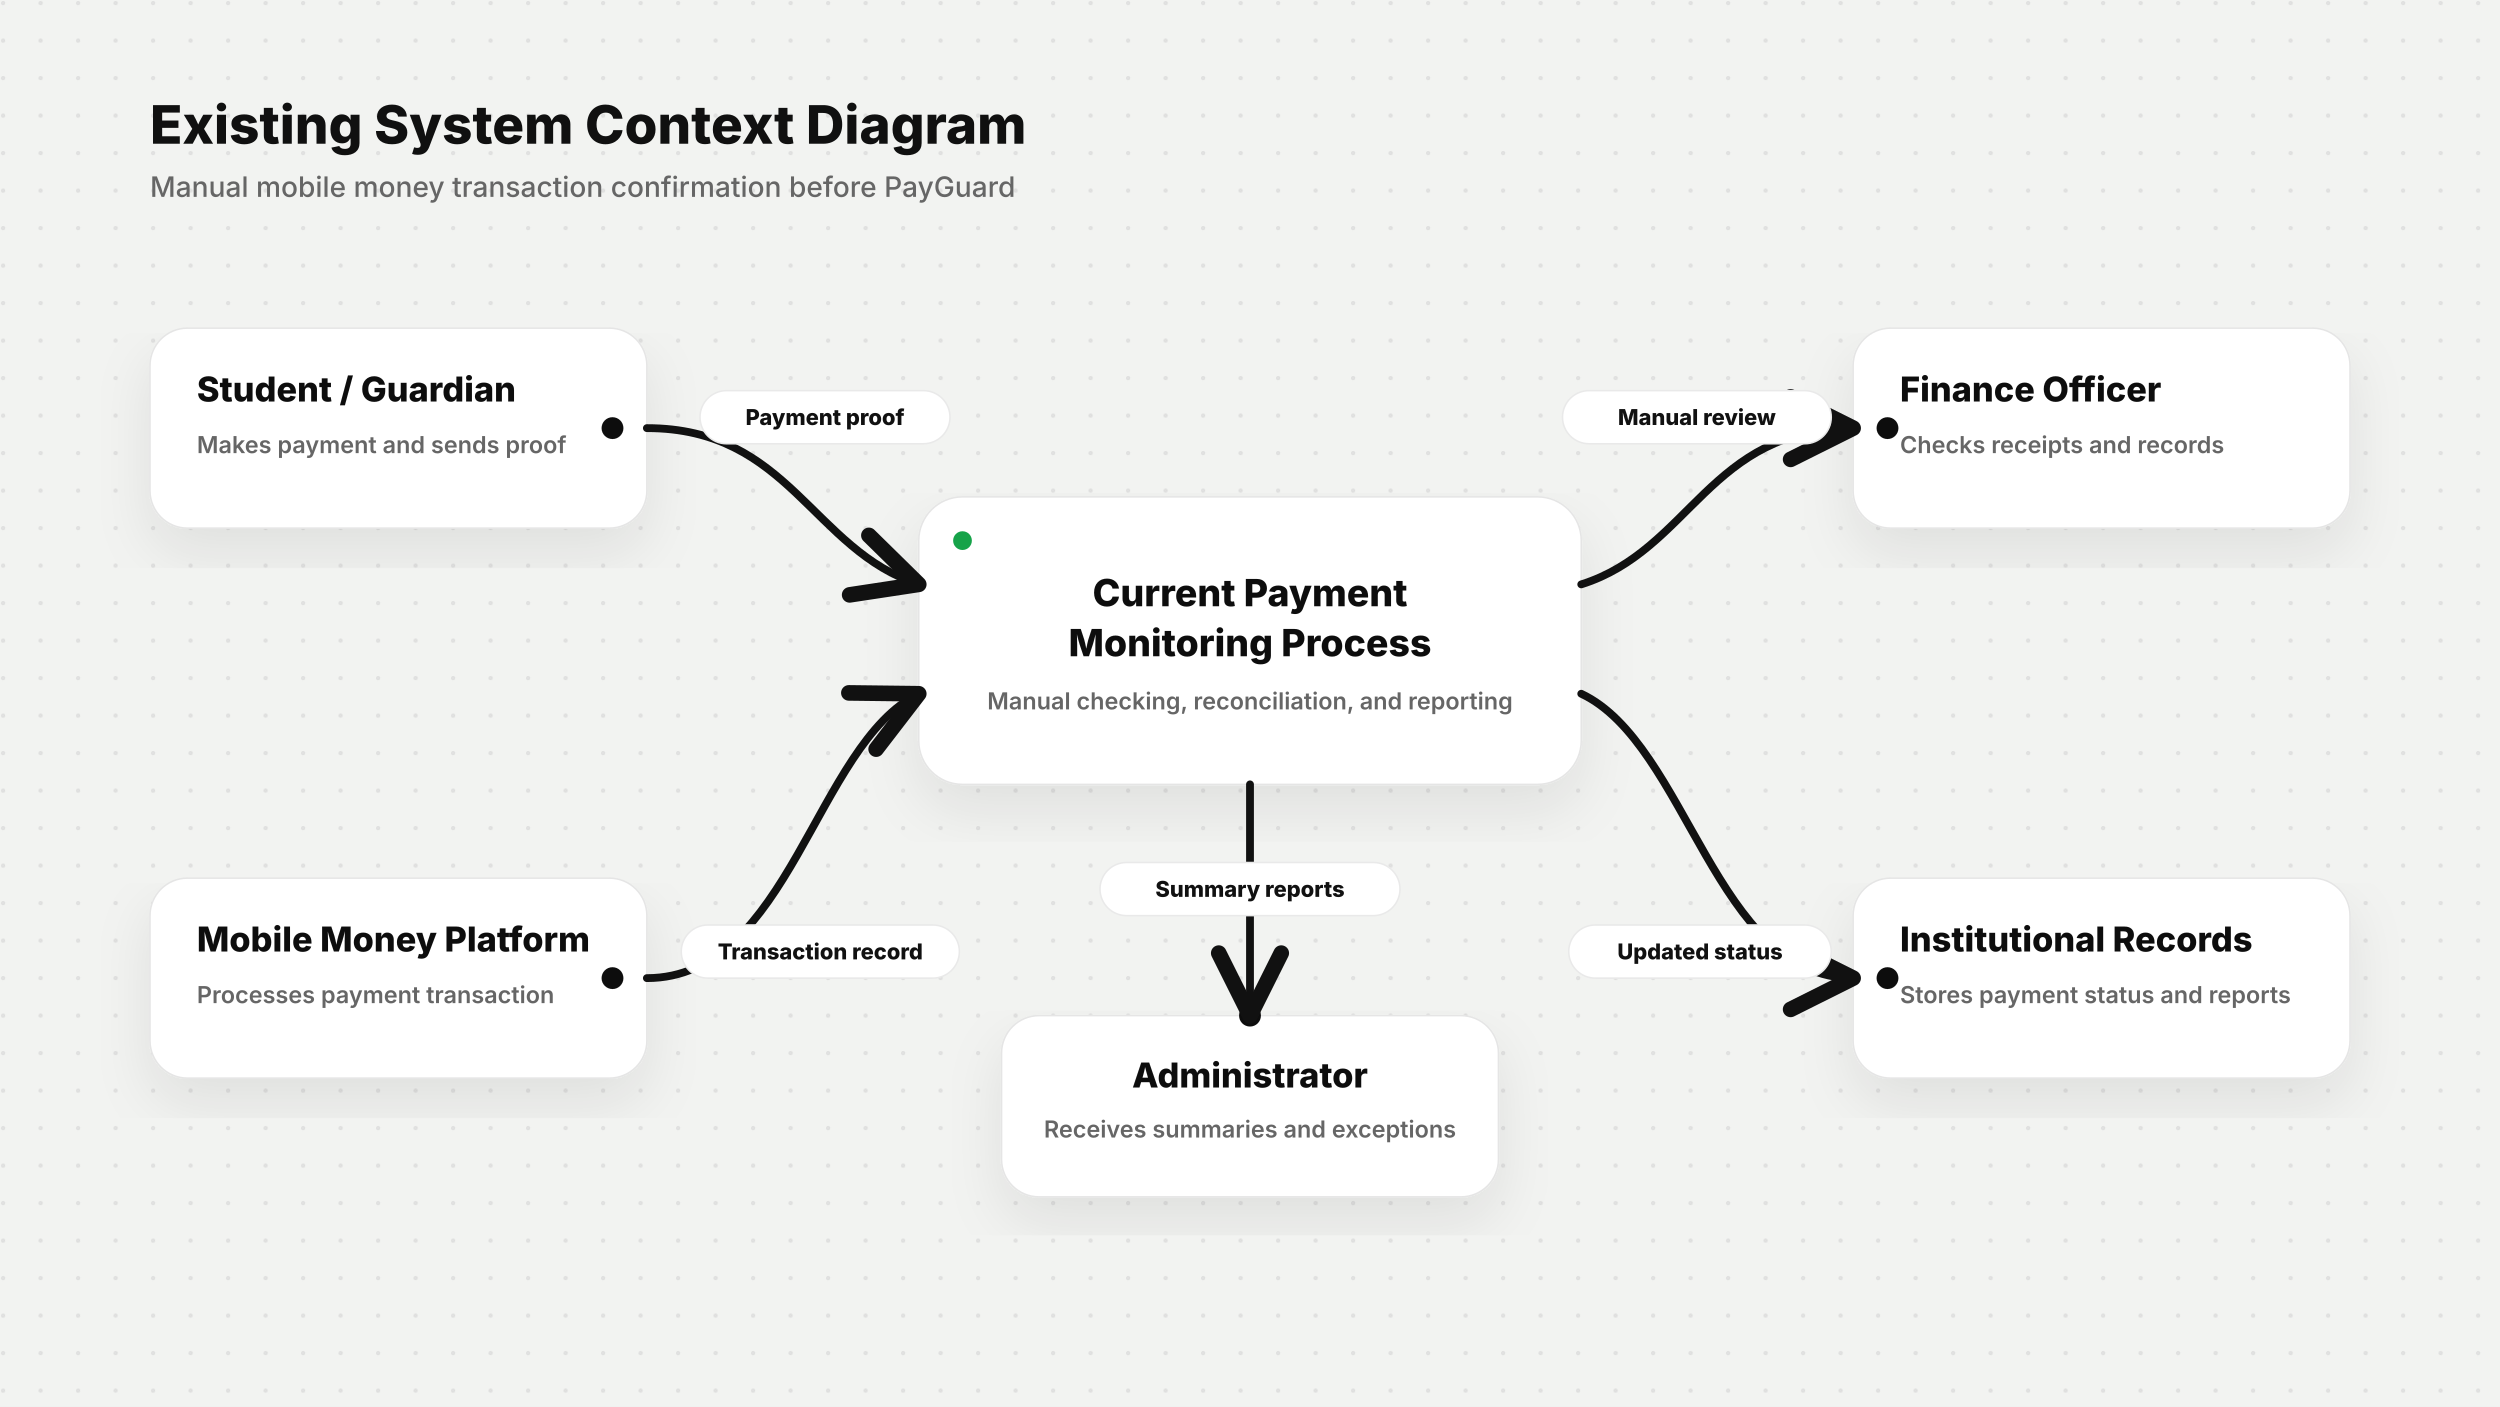
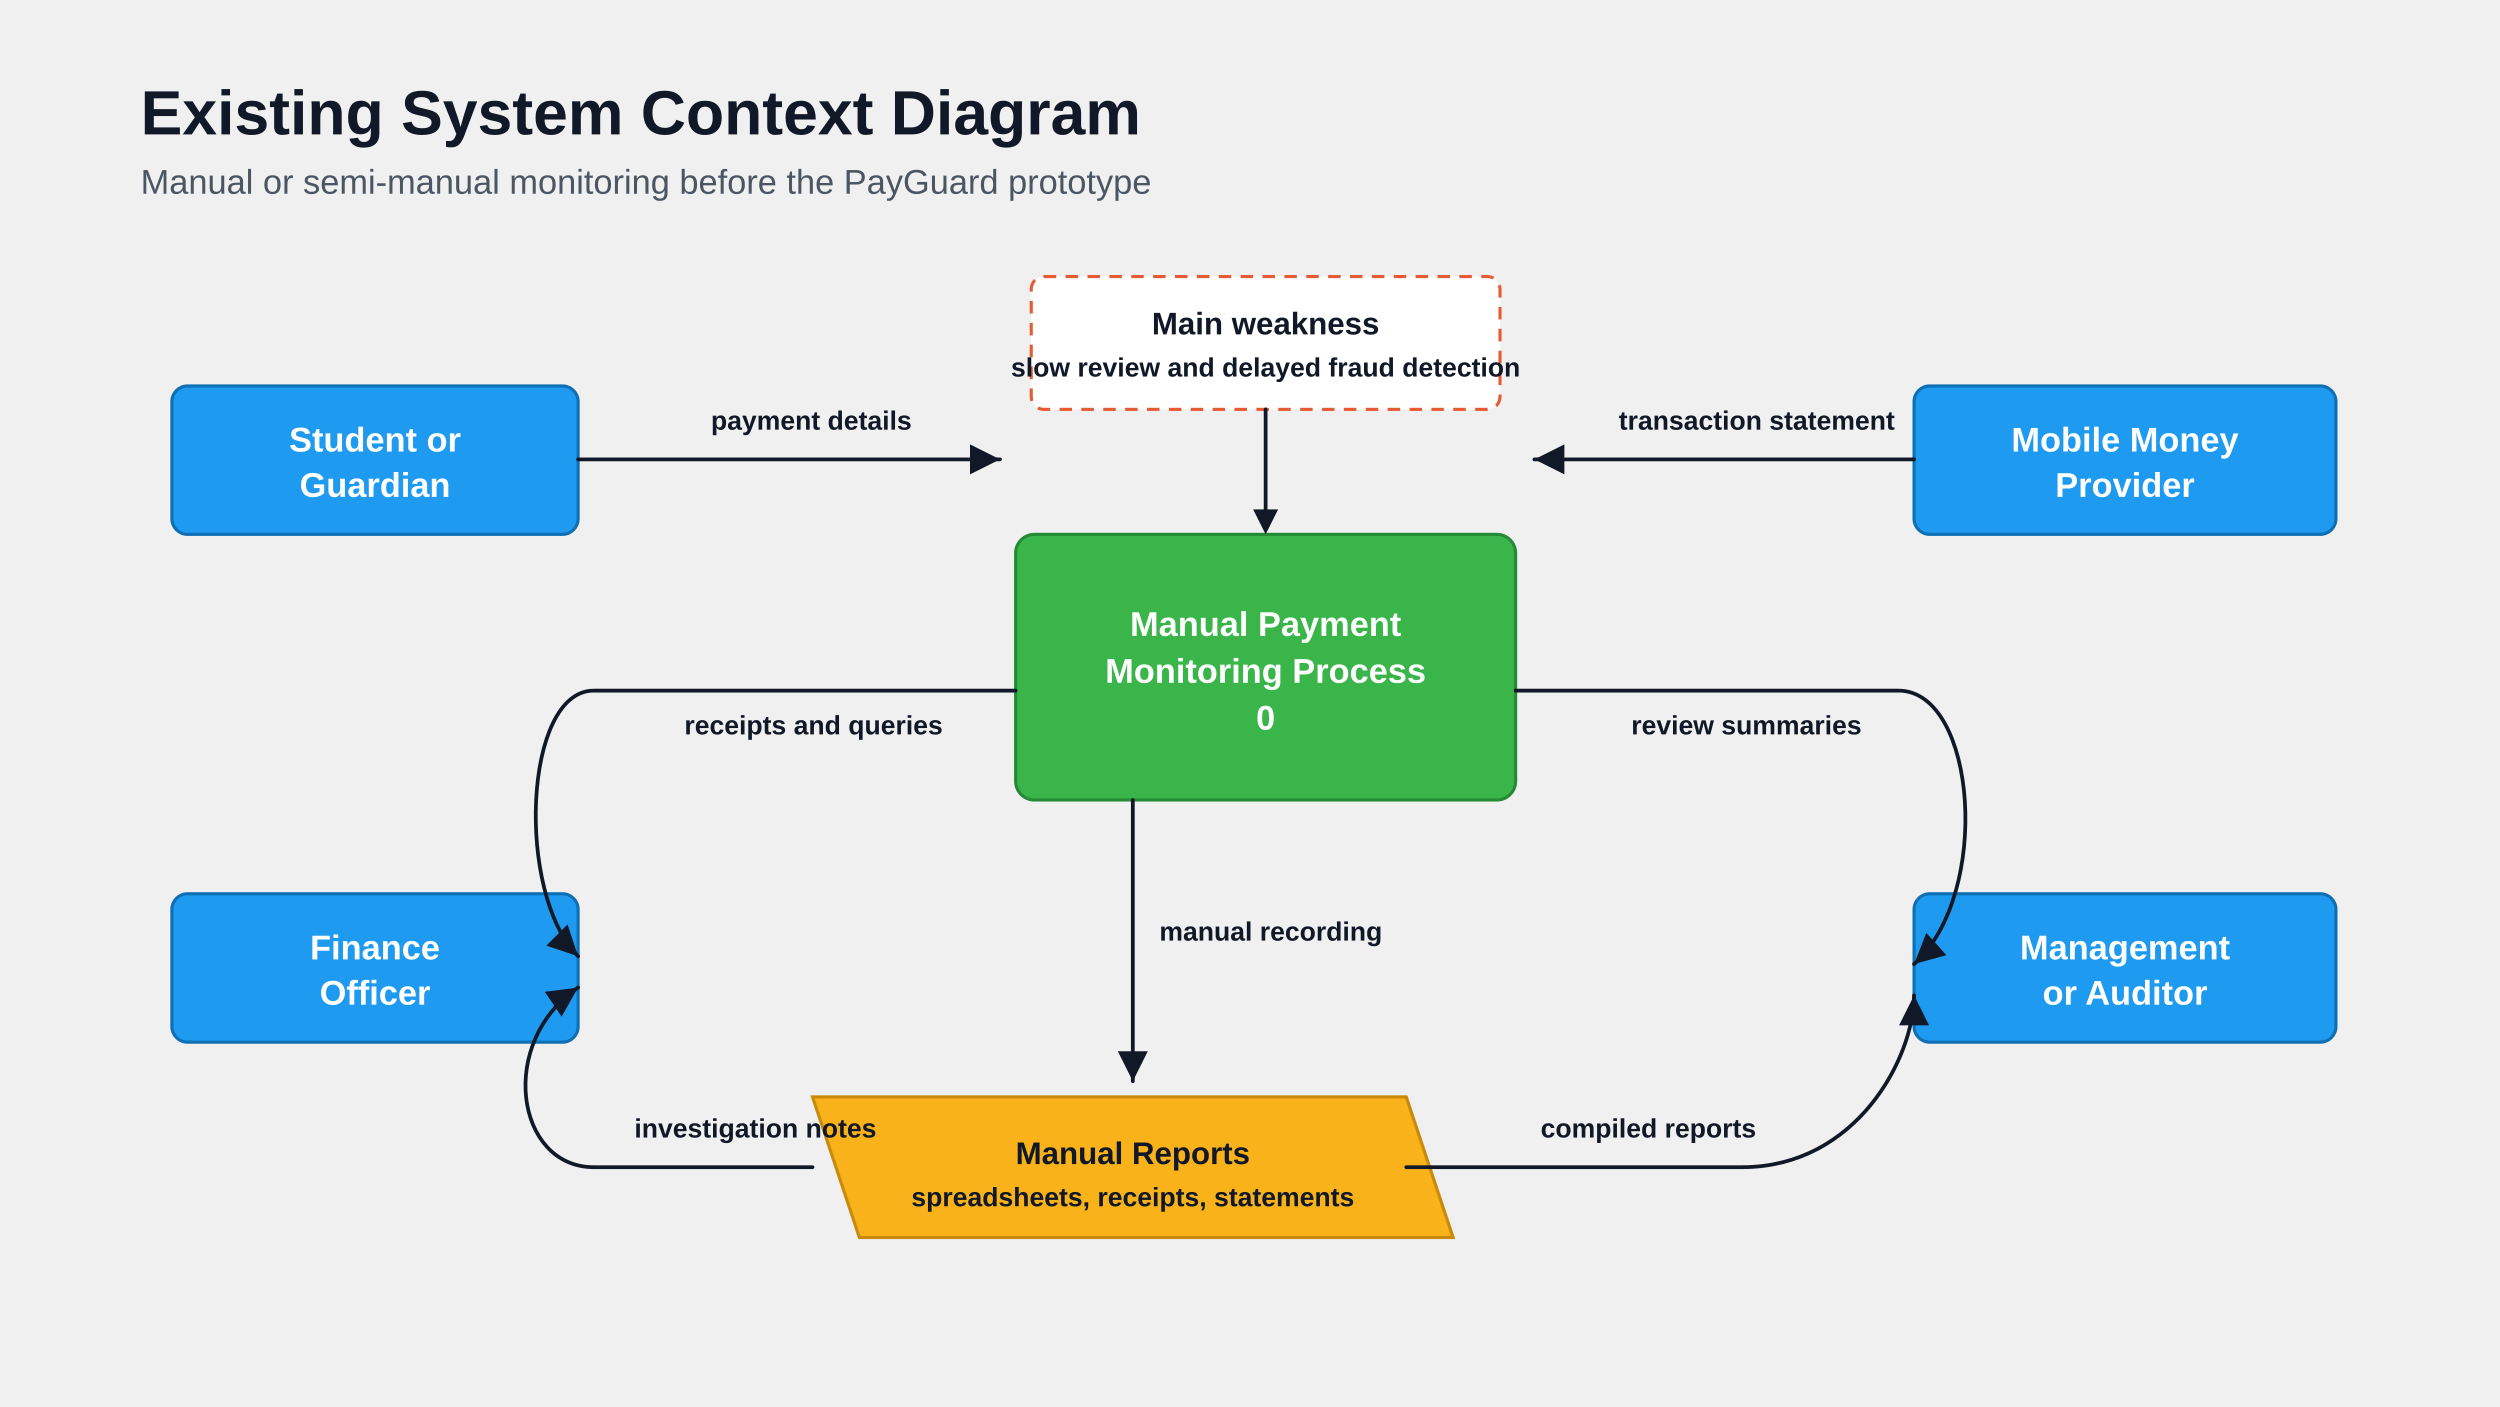
<svg xmlns="http://www.w3.org/2000/svg" width="1600" height="900" viewBox="0 0 1600 900" role="img" aria-labelledby="title desc">
  <defs>
-     <pattern id="dot-grid" width="24" height="24" patternUnits="userSpaceOnUse">
-       <circle cx="2" cy="2" r="1.4" fill="#d8d8d8" opacity="0.72" />
-     </pattern>
-     <filter id="card-shadow" x="-10%" y="-10%" width="120%" height="130%">
-       <feDropShadow dx="0" dy="16" stdDeviation="18" flood-color="#111111" flood-opacity="0.08" />
-     </filter>
    <marker id="arrow" markerWidth="12" markerHeight="12" refX="10" refY="6" orient="auto">
-       <path d="M2,2 L10,6 L2,10" fill="none" stroke="#111111" stroke-width="2" stroke-linecap="round" stroke-linejoin="round" />
+       <path d="M2 2 L10 6 L2 10 Z" fill="#111827" />
    </marker>
+     <style>
+       .title { fill: #111827; font-family: Calibri, Arial, sans-serif; font-size: 40px; font-weight: 700; }
+       .subtitle { fill: #4b5563; font-family: Calibri, Arial, sans-serif; font-size: 22px; }
+       .entity { fill: #1e9bf0; stroke: #0f6fb5; stroke-width: 2; }
+       .process { fill: #39b54a; stroke: #258a35; stroke-width: 2; }
+       .store { fill: #f9b21a; stroke: #c8890d; stroke-width: 2; }
+       .note { fill: #ffffff; stroke: #e65b34; stroke-width: 2; stroke-dasharray: 8 6; }
+       .textLight { fill: #ffffff; font-family: Calibri, Arial, sans-serif; font-size: 22px; font-weight: 700; }
+       .textDark { fill: #111827; font-family: Calibri, Arial, sans-serif; font-size: 20px; font-weight: 600; }
+       .small { fill: #111827; font-family: Calibri, Arial, sans-serif; font-size: 17px; font-weight: 600; }
+       .line { stroke: #111827; stroke-width: 2.4; fill: none; marker-end: url(#arrow); stroke-linecap: round; stroke-linejoin: round; }
+       .plainLine { stroke: #111827; stroke-width: 2.4; fill: none; stroke-linecap: round; stroke-linejoin: round; }
+     </style>
  </defs>
-   <rect width="1600" height="900" fill="#f2f3f1" />
-   <rect width="1600" height="900" fill="url(#dot-grid)" opacity="0.95" />
-   <g font-family="Inter, Arial, sans-serif">
-     <text x="96" y="92" font-size="34" font-weight="800" fill="#101010">Existing System Context Diagram</text>
-     <text x="96" y="126" font-size="18" font-weight="500" fill="#666666">Manual mobile money transaction confirmation before PayGuard</text>
-     <g filter="url(#card-shadow)">
-       <rect x="588" y="318" width="424" height="184" rx="28" fill="#ffffff" stroke="#e5e5e5" />
-       <text x="800" y="388" text-anchor="middle" font-size="24" font-weight="800" fill="#111111">Current Payment</text>
-       <text x="800" y="420" text-anchor="middle" font-size="24" font-weight="800" fill="#111111">Monitoring Process</text>
-       <text x="800" y="454" text-anchor="middle" font-size="15" font-weight="600" fill="#666666">Manual checking, reconciliation, and reporting</text>
-       <circle cx="616" cy="346" r="6" fill="#16a34a" />
-     </g>
-     <g filter="url(#card-shadow)">
-       <rect x="96" y="210" width="318" height="128" rx="24" fill="#ffffff" stroke="#e5e5e5" />
-       <text x="126" y="257" font-size="22" font-weight="800" fill="#111111">Student / Guardian</text>
-       <text x="126" y="290" font-size="15" font-weight="600" fill="#666666">Makes payment and sends proof</text>
-       <circle cx="392" cy="274" r="7" fill="#111111" />
-     </g>
-     <g filter="url(#card-shadow)">
-       <rect x="96" y="562" width="318" height="128" rx="24" fill="#ffffff" stroke="#e5e5e5" />
-       <text x="126" y="609" font-size="22" font-weight="800" fill="#111111">Mobile Money Platform</text>
-       <text x="126" y="642" font-size="15" font-weight="600" fill="#666666">Processes payment transaction</text>
-       <circle cx="392" cy="626" r="7" fill="#111111" />
-     </g>
-     <g filter="url(#card-shadow)">
-       <rect x="1186" y="210" width="318" height="128" rx="24" fill="#ffffff" stroke="#e5e5e5" />
-       <text x="1216" y="257" font-size="22" font-weight="800" fill="#111111">Finance Officer</text>
-       <text x="1216" y="290" font-size="15" font-weight="600" fill="#666666">Checks receipts and records</text>
-       <circle cx="1208" cy="274" r="7" fill="#111111" />
-     </g>
-     <g filter="url(#card-shadow)">
-       <rect x="1186" y="562" width="318" height="128" rx="24" fill="#ffffff" stroke="#e5e5e5" />
-       <text x="1216" y="609" font-size="22" font-weight="800" fill="#111111">Institutional Records</text>
-       <text x="1216" y="642" font-size="15" font-weight="600" fill="#666666">Stores payment status and reports</text>
-       <circle cx="1208" cy="626" r="7" fill="#111111" />
-     </g>
-     <g filter="url(#card-shadow)">
-       <rect x="641" y="650" width="318" height="116" rx="24" fill="#ffffff" stroke="#e5e5e5" />
-       <text x="800" y="696" text-anchor="middle" font-size="22" font-weight="800" fill="#111111">Administrator</text>
-       <text x="800" y="728" text-anchor="middle" font-size="15" font-weight="600" fill="#666666">Receives summaries and exceptions</text>
-       <circle cx="800" cy="650" r="7" fill="#111111" />
-     </g>
-     <g fill="none" stroke="#111111" stroke-width="5" stroke-linecap="round" marker-end="url(#arrow)">
-       <path d="M414 274 C505 274, 520 352, 588 374" />
-       <path d="M414 626 C505 626, 522 476, 588 444" />
-       <path d="M1012 374 C1082 352, 1094 274, 1186 274" />
-       <path d="M1012 444 C1080 476, 1098 626, 1186 626" />
-       <path d="M800 502 C800 558, 800 594, 800 650" />
-     </g>
-     <g font-size="14" font-weight="800" fill="#111111">
-       <rect x="448" y="250" width="160" height="34" rx="17" fill="#ffffff" stroke="#e9e9e9" />
-       <text x="528" y="272" text-anchor="middle">Payment proof</text>
-       <rect x="436" y="592" width="178" height="34" rx="17" fill="#ffffff" stroke="#e9e9e9" />
-       <text x="525" y="614" text-anchor="middle">Transaction record</text>
-       <rect x="1000" y="250" width="172" height="34" rx="17" fill="#ffffff" stroke="#e9e9e9" />
-       <text x="1086" y="272" text-anchor="middle">Manual review</text>
-       <rect x="1004" y="592" width="168" height="34" rx="17" fill="#ffffff" stroke="#e9e9e9" />
-       <text x="1088" y="614" text-anchor="middle">Updated status</text>
-       <rect x="704" y="552" width="192" height="34" rx="17" fill="#ffffff" stroke="#e9e9e9" />
-       <text x="800" y="574" text-anchor="middle">Summary reports</text>
-     </g>
+   <text x="90" y="86" class="title">Existing System Context Diagram</text>
+   <text x="90" y="124" class="subtitle">Manual or semi-manual monitoring before the PayGuard prototype</text>
+   <g transform="translate(0 12)">
+     <rect x="650" y="330" width="320" height="170" rx="12" class="process" />
+     <text x="810" y="395" class="textLight" text-anchor="middle">Manual Payment</text>
+     <text x="810" y="425" class="textLight" text-anchor="middle">Monitoring Process</text>
+     <text x="810" y="455" class="textLight" text-anchor="middle">0</text>
+     <rect x="110" y="235" width="260" height="95" rx="10" class="entity" />
+     <text x="240" y="277" class="textLight" text-anchor="middle">Student or</text>
+     <text x="240" y="306" class="textLight" text-anchor="middle">Guardian</text>
+     <rect x="110" y="560" width="260" height="95" rx="10" class="entity" />
+     <text x="240" y="602" class="textLight" text-anchor="middle">Finance</text>
+     <text x="240" y="631" class="textLight" text-anchor="middle">Officer</text>
+     <rect x="1225" y="235" width="270" height="95" rx="10" class="entity" />
+     <text x="1360" y="277" class="textLight" text-anchor="middle">Mobile Money</text>
+     <text x="1360" y="306" class="textLight" text-anchor="middle">Provider</text>
+     <rect x="1225" y="560" width="270" height="95" rx="10" class="entity" />
+     <text x="1360" y="602" class="textLight" text-anchor="middle">Management</text>
+     <text x="1360" y="631" class="textLight" text-anchor="middle">or Auditor</text>
+     <path d="M520 690 L900 690 L930 780 L550 780 Z" class="store" />
+     <text x="725" y="733" class="textDark" text-anchor="middle">Manual Reports</text>
+     <text x="725" y="760" class="small" text-anchor="middle">spreadsheets, receipts, statements</text>
+     <rect x="660" y="165" width="300" height="85" rx="8" class="note" />
+     <text x="810" y="202" class="textDark" text-anchor="middle">Main weakness</text>
+     <text x="810" y="229" class="small" text-anchor="middle">slow review and delayed fraud detection</text>
+     <path d="M370 282 H640" class="line" />
+     <text x="455" y="263" class="small">payment details</text>
+     <path d="M650 430 H380 C335 430 330 560 370 600" class="line" />
+     <text x="438" y="458" class="small">receipts and queries</text>
+     <path d="M1225 282 H982" class="line" />
+     <text x="1036" y="263" class="small">transaction statement</text>
+     <path d="M970 430 H1215 C1265 430 1275 560 1225 605" class="line" />
+     <text x="1044" y="458" class="small">review summaries</text>
+     <path d="M725 500 V680" class="line" />
+     <text x="742" y="590" class="small">manual recording</text>
+     <path d="M520 735 H380 C330 735 318 655 370 620" class="line" />
+     <text x="406" y="716" class="small">investigation notes</text>
+     <path d="M900 735 H1115 C1188 735 1225 665 1225 625" class="line" />
+     <text x="986" y="716" class="small">compiled reports</text>
+     <line x1="810" y1="250" x2="810" y2="318" class="plainLine" />
+     <polygon points="810,330 802,314 818,314" fill="#111827" />
  </g>
</svg>
